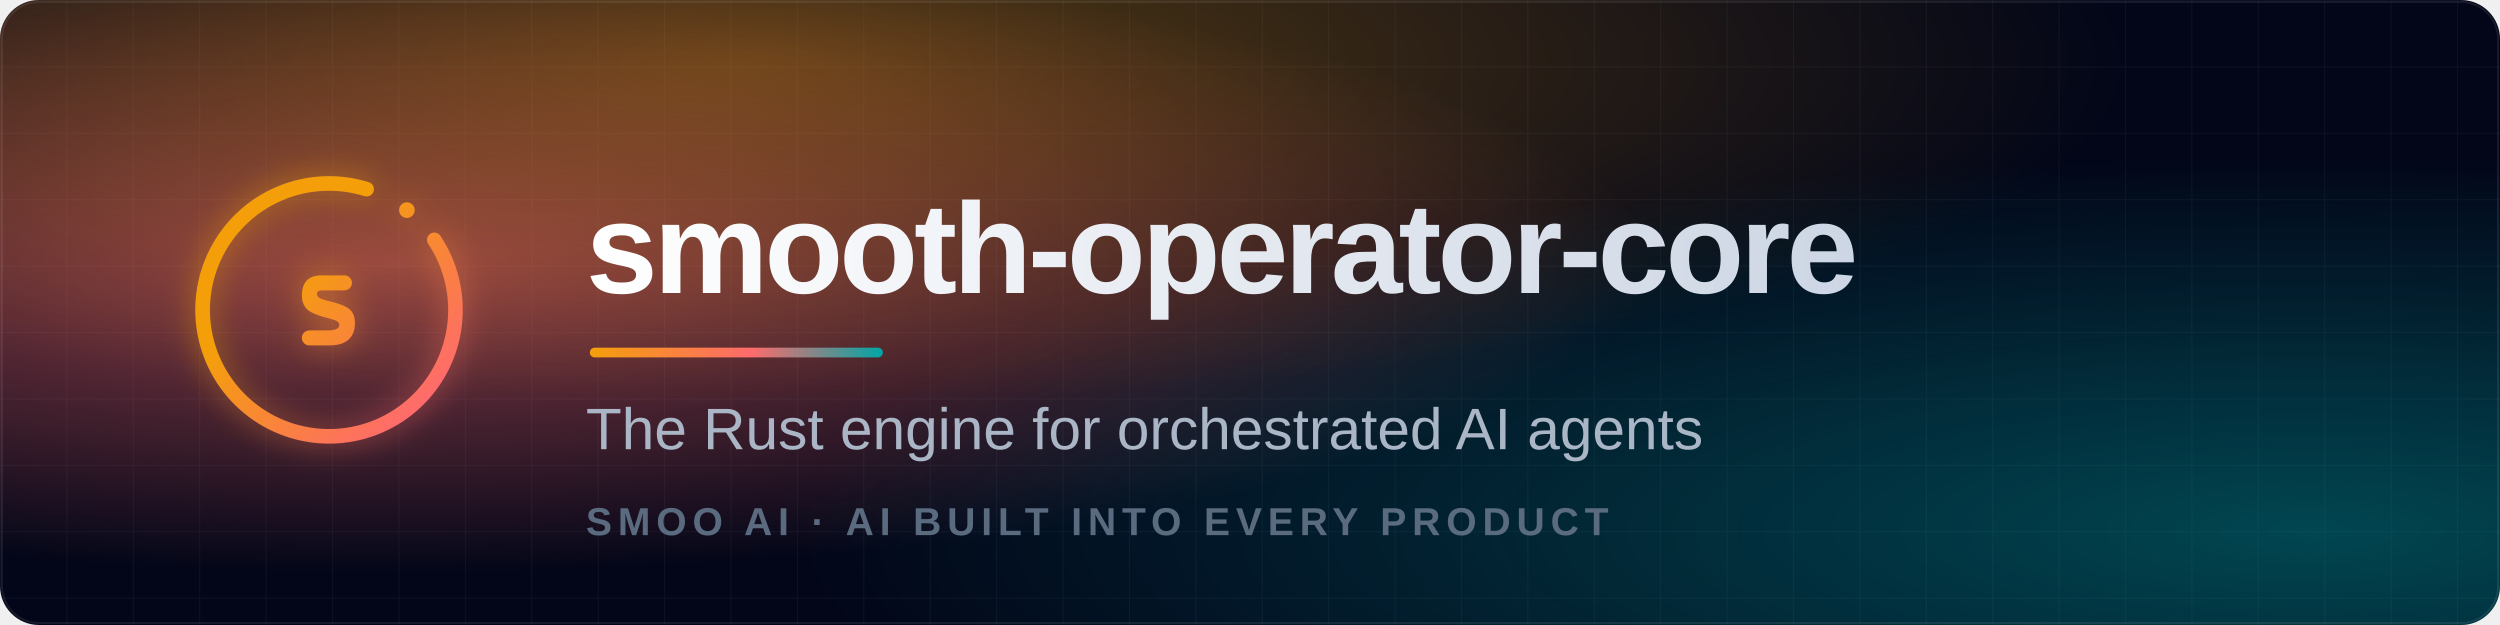
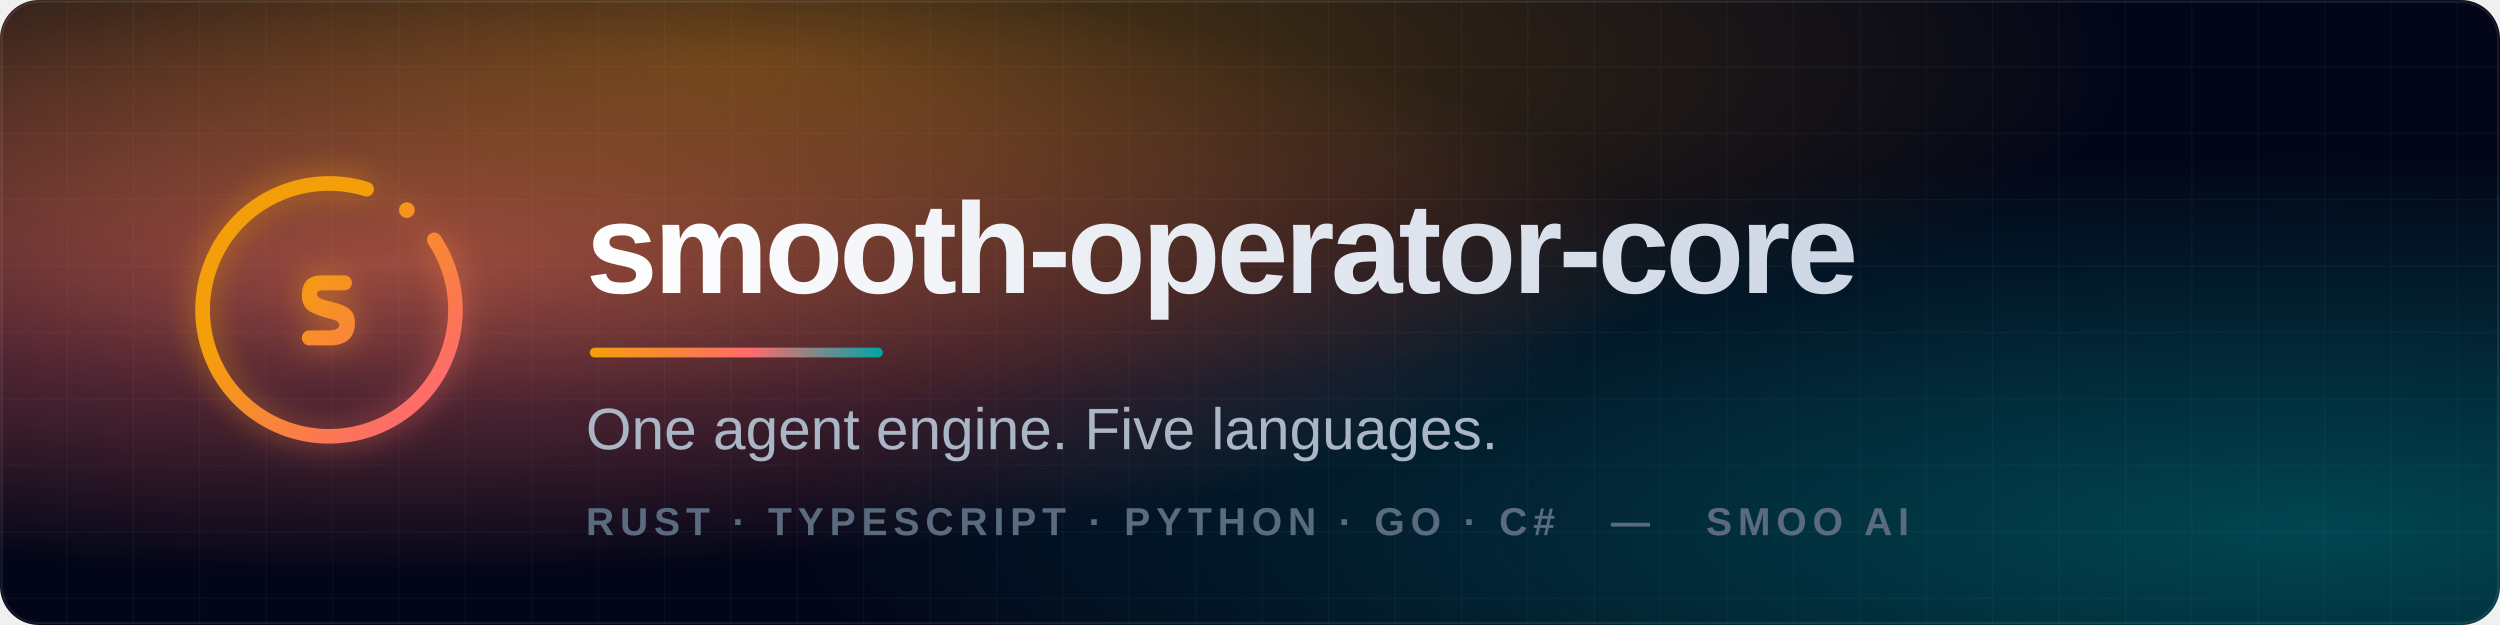
- <svg xmlns="http://www.w3.org/2000/svg" width="1280" height="320" viewBox="0 0 1280 320" fill="none" role="img" aria-label="smooth-operator-core — The Rust engine for orchestrated AI agents">
+ <svg xmlns="http://www.w3.org/2000/svg" width="1280" height="320" viewBox="0 0 1280 320" fill="none" role="img" aria-label="smooth-operator-core — One agent engine. Five languages.">
  <defs>
    <linearGradient id="mark" x1="22" y1="22" x2="113" y2="113" gradientUnits="userSpaceOnUse">
      <stop offset=".3" stop-color="#f49f0a" />
      <stop offset=".79" stop-color="#fb7a4d" />
      <stop offset="1" stop-color="#ff6b6c" />
    </linearGradient>
    <linearGradient id="word" x1="0" y1="0" x2="1" y2="0">
      <stop offset="0" stop-color="#ffffff" />
      <stop offset="1" stop-color="#cdd6e4" />
    </linearGradient>
    <linearGradient id="rule" x1="0" y1="0" x2="1" y2="0">
      <stop offset="0" stop-color="#f49f0a" />
      <stop offset=".55" stop-color="#ff6b6c" />
      <stop offset="1" stop-color="#00a6a6" />
    </linearGradient>
    <radialGradient id="gW" cx="0.16" cy="0.42" r="0.5">
      <stop offset="0" stop-color="#ff6b6c" stop-opacity="0.55" />
      <stop offset="1" stop-color="#ff6b6c" stop-opacity="0" />
    </radialGradient>
    <radialGradient id="gT" cx="0.92" cy="0.85" r="0.6">
      <stop offset="0" stop-color="#00a6a6" stop-opacity="0.40" />
      <stop offset="1" stop-color="#00a6a6" stop-opacity="0" />
    </radialGradient>
    <radialGradient id="gO" cx="0.30" cy="0.10" r="0.55">
      <stop offset="0" stop-color="#f49f0a" stop-opacity="0.35" />
      <stop offset="1" stop-color="#f49f0a" stop-opacity="0" />
    </radialGradient>
    <filter id="soft" x="-30%" y="-30%" width="160%" height="160%">
      <feGaussianBlur stdDeviation="7" />
    </filter>
    <pattern id="grid" width="34" height="34" patternUnits="userSpaceOnUse">
      <path d="M34 0H0V34" fill="none" stroke="#9fb3c8" stroke-opacity="0.06" stroke-width="1" />
    </pattern>
  </defs>
  <rect width="1280" height="320" rx="20" fill="#020618" />
  <rect width="1280" height="320" rx="20" fill="url(#grid)" />
  <rect width="1280" height="320" rx="20" fill="url(#gW)" />
  <rect width="1280" height="320" rx="20" fill="url(#gT)" />
  <rect width="1280" height="320" rx="20" fill="url(#gO)" />
  <rect x="1" y="1" width="1278" height="318" rx="19" fill="none" stroke="#ffffff" stroke-opacity="0.08" />
  <g transform="translate(96,86) scale(1.07)">
    <path d="M45.63,15.38c-12.39,5.21-22.54,14.64-28.65,26.61-6.12,11.97-7.8,25.72-4.77,38.81,3.04,13.09,10.6,24.69,21.36,32.75,10.76,8.06,24.02,12.05,37.44,11.28,13.42-.77,26.13-6.26,35.9-15.5,9.76-9.24,15.95-21.63,17.46-34.99,1.51-13.36-1.74-26.82-9.19-38.01-1.07-1.61-.64-3.78.97-4.85,1.61-1.07,3.78-.64,4.85.97,8.36,12.56,12.02,27.68,10.32,42.67-1.7,15-8.64,28.91-19.61,39.28-10.96,10.37-25.24,16.54-40.31,17.4-15.07.87-29.96-3.62-42.04-12.66-12.08-9.05-20.58-22.07-23.99-36.77-3.41-14.7-1.51-30.14,5.35-43.58,6.87-13.44,18.26-24.02,32.17-29.87,13.91-5.85,29.44-6.6,43.85-2.11,1.85.57,2.88,2.54,2.3,4.38-.57,1.85-2.54,2.88-4.38,2.3-12.83-4-26.67-3.33-39.06,1.88ZM108.73,20.17c0,2.07-1.68,3.75-3.75,3.75s-3.75-1.68-3.75-3.75,1.68-3.75,3.75-3.75,3.75,1.68,3.75,3.75ZM61.98,60.34c0,1.91,2.39,2.56,7.69,3.88,3.89.97,6.6,2.18,8.15,3.63,1.53,1.45,2.29,3.53,2.29,6.25,0,3.57-1.03,6.26-3.11,8.08-2.07,1.82-5.09,2.73-9.09,2.73h-9.6c-1.97,0-3.57-1.6-3.59-3.57-.01-1.99,1.6-3.61,3.59-3.61h9.41c3.15-.12,4.79-.95,4.91-2.47,0-1.3-1.03-2.21-3.07-2.73-6.91-1.72-11.11-3.44-12.6-5.15-1.48-1.71-2.23-3.77-2.23-6.19,0-6.59,3.2-9.85,9.59-9.8h10.77c1.99,0,3.6,1.61,3.6,3.59s-1.61,3.59-3.6,3.59h-9.69c-1.83,0-3.43.06-3.43,1.77Z" fill="url(#mark)" opacity="0.55" filter="url(#soft)" />
    <path d="M45.63,15.38c-12.39,5.21-22.54,14.64-28.65,26.61-6.12,11.97-7.8,25.72-4.77,38.81,3.04,13.09,10.6,24.69,21.36,32.75,10.76,8.06,24.02,12.05,37.44,11.28,13.42-.77,26.13-6.26,35.9-15.5,9.76-9.24,15.95-21.63,17.46-34.99,1.51-13.36-1.74-26.82-9.19-38.01-1.07-1.61-.64-3.78.97-4.85,1.61-1.07,3.78-.64,4.85.97,8.36,12.56,12.02,27.68,10.32,42.67-1.7,15-8.64,28.91-19.61,39.28-10.96,10.37-25.24,16.54-40.31,17.4-15.07.87-29.96-3.62-42.04-12.66-12.08-9.05-20.58-22.07-23.99-36.77-3.41-14.7-1.51-30.14,5.35-43.58,6.87-13.44,18.26-24.02,32.17-29.87,13.91-5.85,29.44-6.6,43.85-2.11,1.85.57,2.88,2.54,2.3,4.38-.57,1.85-2.54,2.88-4.38,2.3-12.83-4-26.67-3.33-39.06,1.88ZM108.73,20.17c0,2.07-1.68,3.75-3.75,3.75s-3.75-1.68-3.75-3.75,1.68-3.75,3.75-3.75,3.75,1.68,3.75,3.75ZM61.98,60.34c0,1.91,2.39,2.56,7.69,3.88,3.89.97,6.6,2.18,8.15,3.63,1.53,1.45,2.29,3.53,2.29,6.25,0,3.57-1.03,6.26-3.11,8.08-2.07,1.82-5.09,2.73-9.09,2.73h-9.6c-1.97,0-3.57-1.6-3.59-3.57-.01-1.99,1.6-3.61,3.59-3.61h9.41c3.15-.12,4.79-.95,4.91-2.47,0-1.3-1.03-2.21-3.07-2.73-6.91-1.72-11.11-3.44-12.6-5.15-1.48-1.71-2.23-3.77-2.23-6.19,0-6.59,3.2-9.85,9.59-9.8h10.77c1.99,0,3.6,1.61,3.6,3.59s-1.61,3.59-3.6,3.59h-9.69c-1.83,0-3.43.06-3.43,1.77Z" fill="url(#mark)" />
  </g>
  <text x="300" y="150" font-family="'Helvetica Neue',Arial,sans-serif" font-size="66" font-weight="800" letter-spacing="-2" fill="url(#word)">smooth-operator-core</text>
  <rect x="302" y="178" width="150" height="5" rx="2.5" fill="url(#rule)" />
-   <text x="300" y="230" font-family="'Helvetica Neue',Arial,sans-serif" font-size="30" font-weight="500" fill="#aab6c6">The Rust engine for orchestrated AI agents</text>
-   <text x="300" y="274" font-family="'Helvetica Neue',Arial,sans-serif" font-size="20" font-weight="600" letter-spacing="3" fill="#5a6b80">SMOO AI · AI BUILT INTO EVERY PRODUCT</text>
+   <text x="300" y="230" font-family="'Helvetica Neue',Arial,sans-serif" font-size="30" font-weight="500" fill="#aab6c6">One agent engine. Five languages.</text>
+   <text x="300" y="274" font-family="'Helvetica Neue',Arial,sans-serif" font-size="20" font-weight="600" letter-spacing="3" fill="#5a6b80">RUST · TYPESCRIPT · PYTHON · GO · C#   —   SMOO AI</text>
</svg>
